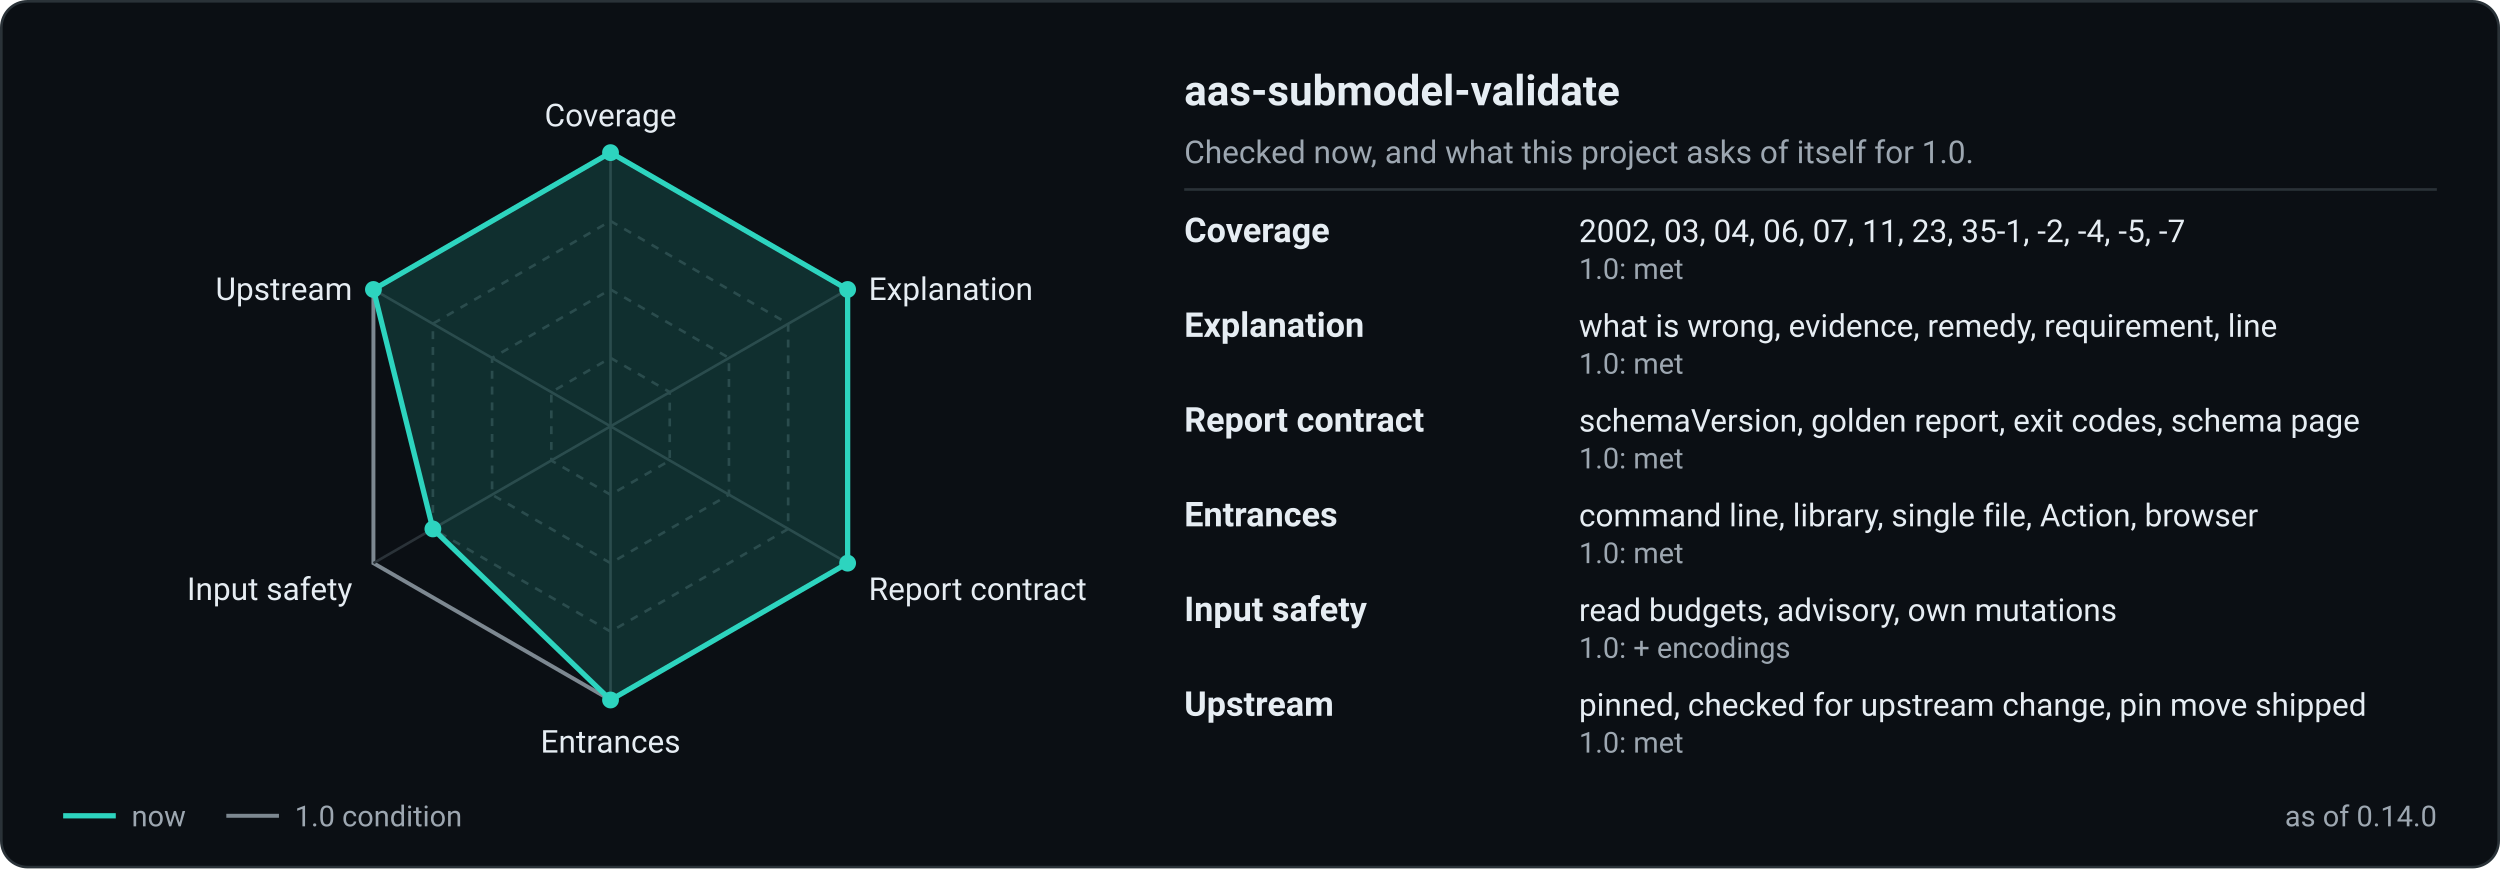
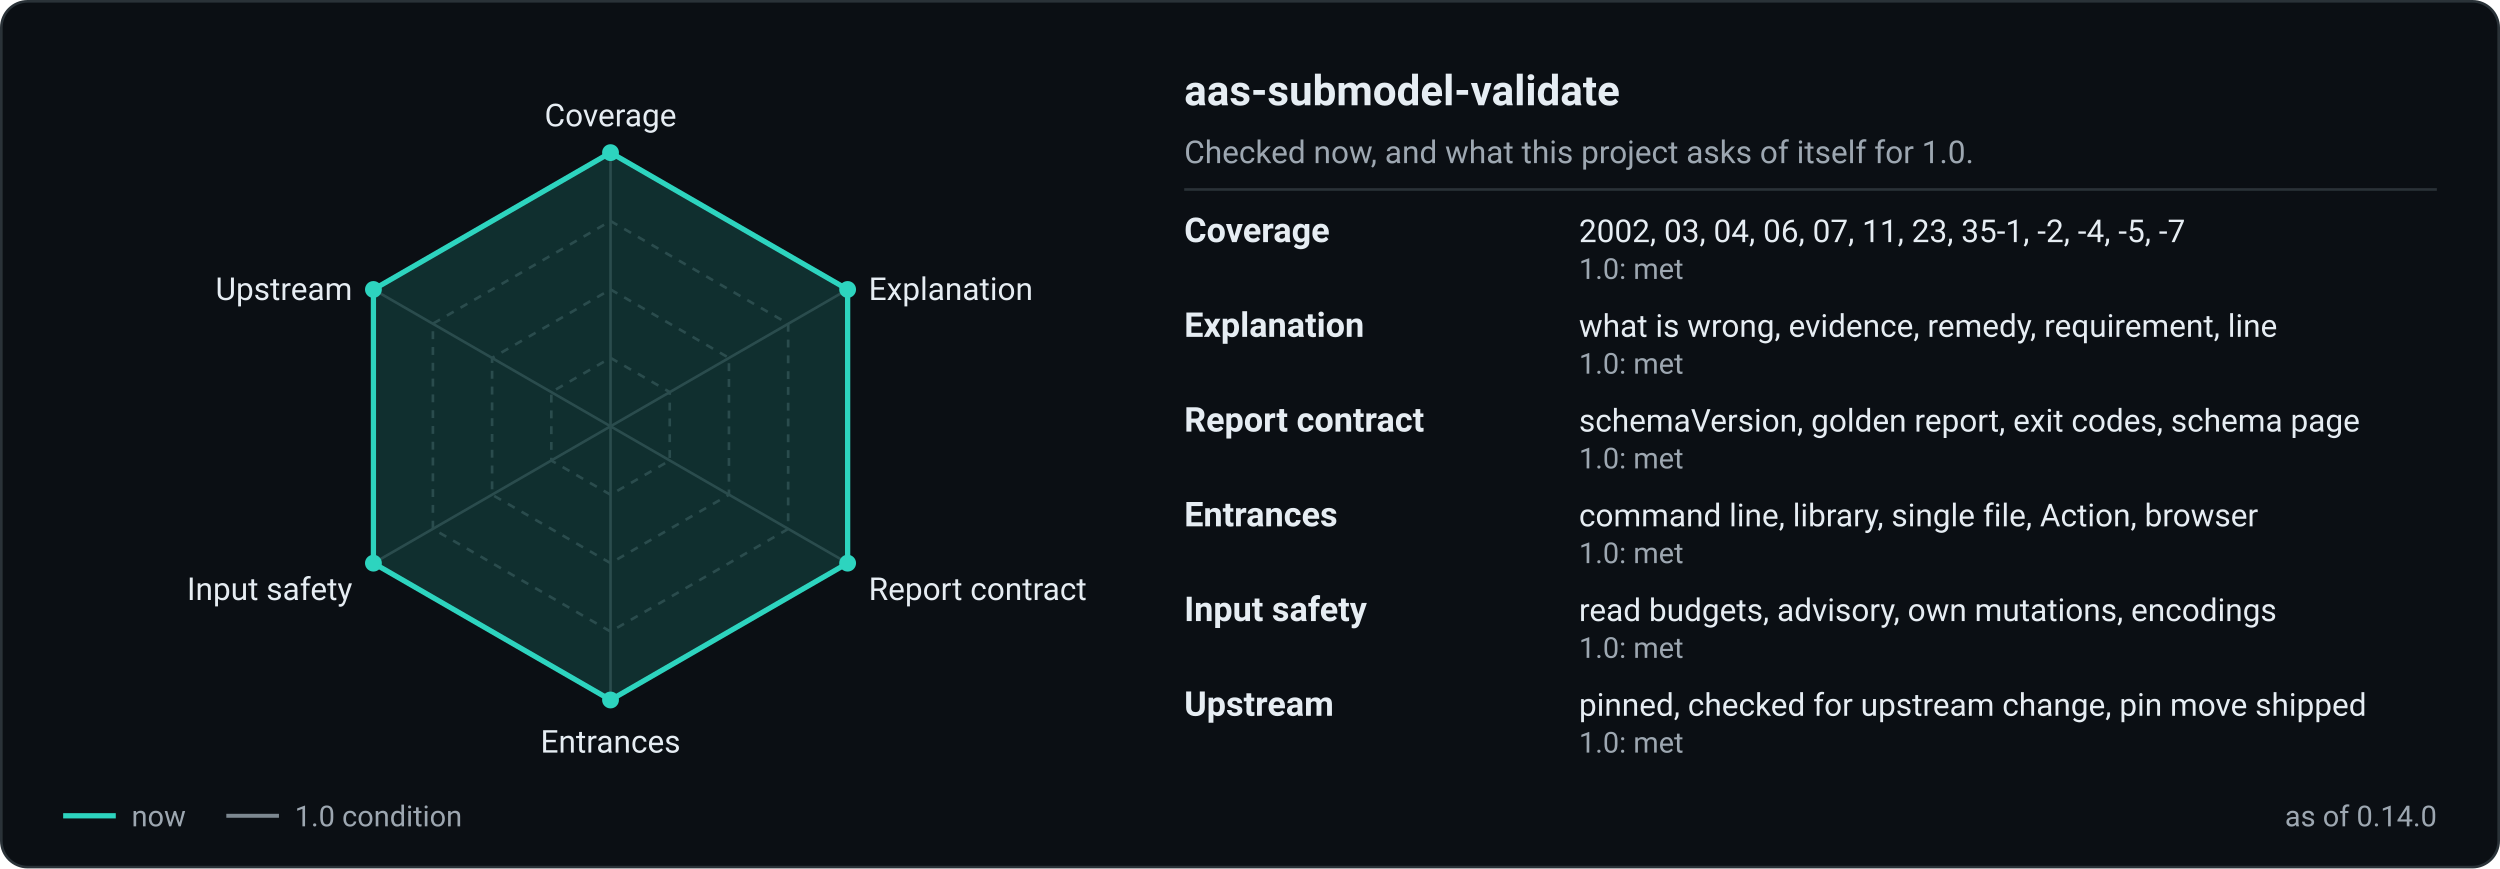
<svg xmlns="http://www.w3.org/2000/svg" width="950" height="330" viewBox="0 0 950 330" role="img" aria-labelledby="t d">
  <rect x="0.5" y="0.5" width="949" height="329" rx="10" fill="#0b0f14" stroke="#2a3238" />
  <polygon points="232.0,136.0 254.5,149.0 254.5,175.0 232.0,188.0 209.5,175.0 209.5,149.0" fill="none" stroke="#2a3238" stroke-width="1" stroke-dasharray="3 3" />
  <polygon points="232.0,110.0 277.0,136.0 277.0,188.0 232.0,214.0 187.0,188.0 187.0,136.0" fill="none" stroke="#2a3238" stroke-width="1" stroke-dasharray="3 3" />
  <polygon points="232.0,84.0 299.5,123.0 299.5,201.0 232.0,240.0 164.5,201.0 164.5,123.0" fill="none" stroke="#2a3238" stroke-width="1" stroke-dasharray="3 3" />
  <polygon points="232.0,58.0 322.1,110.0 322.1,214.0 232.0,266.0 141.9,214.0 141.9,110.0" fill="none" stroke="#7d8891" stroke-width="1.5" />
  <line x1="232" y1="162" x2="232.0" y2="58.0" stroke="#2a3238" stroke-width="1" />
  <line x1="232" y1="162" x2="322.1" y2="110.0" stroke="#2a3238" stroke-width="1" />
  <line x1="232" y1="162" x2="322.1" y2="214.0" stroke="#2a3238" stroke-width="1" />
  <line x1="232" y1="162" x2="232.0" y2="266.0" stroke="#2a3238" stroke-width="1" />
  <line x1="232" y1="162" x2="141.9" y2="214.0" stroke="#2a3238" stroke-width="1" />
  <line x1="232" y1="162" x2="141.9" y2="110.0" stroke="#2a3238" stroke-width="1" />
-   <polygon points="232.0,58.0 322.1,110.0 322.1,214.0 232.0,266.0 164.5,201.0 141.9,110.0" fill="#2dd4bf" fill-opacity="0.16" stroke="#2dd4bf" stroke-width="2" stroke-linejoin="round" />
+   <polygon points="232.0,58.0 322.1,110.0 322.1,214.0 232.0,266.0 141.9,214.0 141.9,110.0" fill="#2dd4bf" fill-opacity="0.16" stroke="#2dd4bf" stroke-width="2" stroke-linejoin="round" />
  <circle cx="232.0" cy="58.0" r="3.2" fill="#2dd4bf" />
  <circle cx="322.1" cy="110.0" r="3.2" fill="#2dd4bf" />
  <circle cx="322.1" cy="214.0" r="3.2" fill="#2dd4bf" />
  <circle cx="232.0" cy="266.0" r="3.2" fill="#2dd4bf" />
-   <circle cx="164.5" cy="201.0" r="3.2" fill="#2dd4bf" />
+   <circle cx="141.9" cy="214.0" r="3.2" fill="#2dd4bf" />
  <circle cx="141.9" cy="110.0" r="3.2" fill="#2dd4bf" />
  <text x="232.0" y="48.0" text-anchor="middle" font-family="-apple-system, 'Segoe UI', Roboto, 'Helvetica Neue', Arial, sans-serif" font-size="12" fill="#e6edf3">Coverage</text>
  <text x="330.1" y="114.0" text-anchor="start" font-family="-apple-system, 'Segoe UI', Roboto, 'Helvetica Neue', Arial, sans-serif" font-size="12" fill="#e6edf3">Explanation</text>
  <text x="330.1" y="228.0" text-anchor="start" font-family="-apple-system, 'Segoe UI', Roboto, 'Helvetica Neue', Arial, sans-serif" font-size="12" fill="#e6edf3">Report contract</text>
  <text x="232.0" y="286.0" text-anchor="middle" font-family="-apple-system, 'Segoe UI', Roboto, 'Helvetica Neue', Arial, sans-serif" font-size="12" fill="#e6edf3">Entrances</text>
  <text x="133.9" y="228.0" text-anchor="end" font-family="-apple-system, 'Segoe UI', Roboto, 'Helvetica Neue', Arial, sans-serif" font-size="12" fill="#e6edf3">Input safety</text>
  <text x="133.9" y="114.0" text-anchor="end" font-family="-apple-system, 'Segoe UI', Roboto, 'Helvetica Neue', Arial, sans-serif" font-size="12" fill="#e6edf3">Upstream</text>
  <line x1="24" y1="310" x2="44" y2="310" stroke="#2dd4bf" stroke-width="2" />
  <text x="50" y="314" font-family="-apple-system, 'Segoe UI', Roboto, 'Helvetica Neue', Arial, sans-serif" font-size="11" fill="#9da7b1">now</text>
  <line x1="86" y1="310" x2="106" y2="310" stroke="#7d8891" stroke-width="1.5" />
  <text x="112" y="314" font-family="-apple-system, 'Segoe UI', Roboto, 'Helvetica Neue', Arial, sans-serif" font-size="11" fill="#9da7b1">1.0 condition</text>
  <text x="926" y="314" text-anchor="end" font-family="-apple-system, 'Segoe UI', Roboto, 'Helvetica Neue', Arial, sans-serif" font-size="11" fill="#9da7b1">as of 0.14.0</text>
  <text x="450" y="40" font-family="-apple-system, 'Segoe UI', Roboto, 'Helvetica Neue', Arial, sans-serif" font-size="16" font-weight="600" fill="#e6edf3">aas-submodel-validate</text>
  <text x="450" y="62" font-family="-apple-system, 'Segoe UI', Roboto, 'Helvetica Neue', Arial, sans-serif" font-size="12" fill="#9da7b1">Checked now, and what this project asks of itself for 1.0.</text>
  <line x1="450" y1="72" x2="926" y2="72" stroke="#2a3238" />
  <text x="450" y="92" font-family="-apple-system, 'Segoe UI', Roboto, 'Helvetica Neue', Arial, sans-serif" font-size="13" font-weight="600" fill="#e6edf3">Coverage</text>
  <text x="600" y="92" font-family="-apple-system, 'Segoe UI', Roboto, 'Helvetica Neue', Arial, sans-serif" font-size="12" fill="#e6edf3">2002, 03, 04, 06, 07, 11, 23, 35-1, -2, -4, -5, -7</text>
  <text x="600" y="106" font-family="-apple-system, 'Segoe UI', Roboto, 'Helvetica Neue', Arial, sans-serif" font-size="11" fill="#9da7b1">1.0: met</text>
  <text x="450" y="128" font-family="-apple-system, 'Segoe UI', Roboto, 'Helvetica Neue', Arial, sans-serif" font-size="13" font-weight="600" fill="#e6edf3">Explanation</text>
  <text x="600" y="128" font-family="-apple-system, 'Segoe UI', Roboto, 'Helvetica Neue', Arial, sans-serif" font-size="12" fill="#e6edf3">what is wrong, evidence, remedy, requirement, line</text>
  <text x="600" y="142" font-family="-apple-system, 'Segoe UI', Roboto, 'Helvetica Neue', Arial, sans-serif" font-size="11" fill="#9da7b1">1.0: met</text>
  <text x="450" y="164" font-family="-apple-system, 'Segoe UI', Roboto, 'Helvetica Neue', Arial, sans-serif" font-size="13" font-weight="600" fill="#e6edf3">Report contract</text>
  <text x="600" y="164" font-family="-apple-system, 'Segoe UI', Roboto, 'Helvetica Neue', Arial, sans-serif" font-size="12" fill="#e6edf3">schemaVersion, golden report, exit codes, schema page</text>
  <text x="600" y="178" font-family="-apple-system, 'Segoe UI', Roboto, 'Helvetica Neue', Arial, sans-serif" font-size="11" fill="#9da7b1">1.0: met</text>
  <text x="450" y="200" font-family="-apple-system, 'Segoe UI', Roboto, 'Helvetica Neue', Arial, sans-serif" font-size="13" font-weight="600" fill="#e6edf3">Entrances</text>
  <text x="600" y="200" font-family="-apple-system, 'Segoe UI', Roboto, 'Helvetica Neue', Arial, sans-serif" font-size="12" fill="#e6edf3">command line, library, single file, Action, browser</text>
  <text x="600" y="214" font-family="-apple-system, 'Segoe UI', Roboto, 'Helvetica Neue', Arial, sans-serif" font-size="11" fill="#9da7b1">1.0: met</text>
  <text x="450" y="236" font-family="-apple-system, 'Segoe UI', Roboto, 'Helvetica Neue', Arial, sans-serif" font-size="13" font-weight="600" fill="#e6edf3">Input safety</text>
-   <text x="600" y="236" font-family="-apple-system, 'Segoe UI', Roboto, 'Helvetica Neue', Arial, sans-serif" font-size="12" fill="#e6edf3">read budgets, advisory, own mutations</text>
-   <text x="600" y="250" font-family="-apple-system, 'Segoe UI', Roboto, 'Helvetica Neue', Arial, sans-serif" font-size="11" fill="#9da7b1">1.0: + encodings</text>
+   <text x="600" y="236" font-family="-apple-system, 'Segoe UI', Roboto, 'Helvetica Neue', Arial, sans-serif" font-size="12" fill="#e6edf3">read budgets, advisory, own mutations, encodings</text>
+   <text x="600" y="250" font-family="-apple-system, 'Segoe UI', Roboto, 'Helvetica Neue', Arial, sans-serif" font-size="11" fill="#9da7b1">1.0: met</text>
  <text x="450" y="272" font-family="-apple-system, 'Segoe UI', Roboto, 'Helvetica Neue', Arial, sans-serif" font-size="13" font-weight="600" fill="#e6edf3">Upstream</text>
  <text x="600" y="272" font-family="-apple-system, 'Segoe UI', Roboto, 'Helvetica Neue', Arial, sans-serif" font-size="12" fill="#e6edf3">pinned, checked for upstream change, pin move shipped</text>
  <text x="600" y="286" font-family="-apple-system, 'Segoe UI', Roboto, 'Helvetica Neue', Arial, sans-serif" font-size="11" fill="#9da7b1">1.0: met</text>
</svg>
